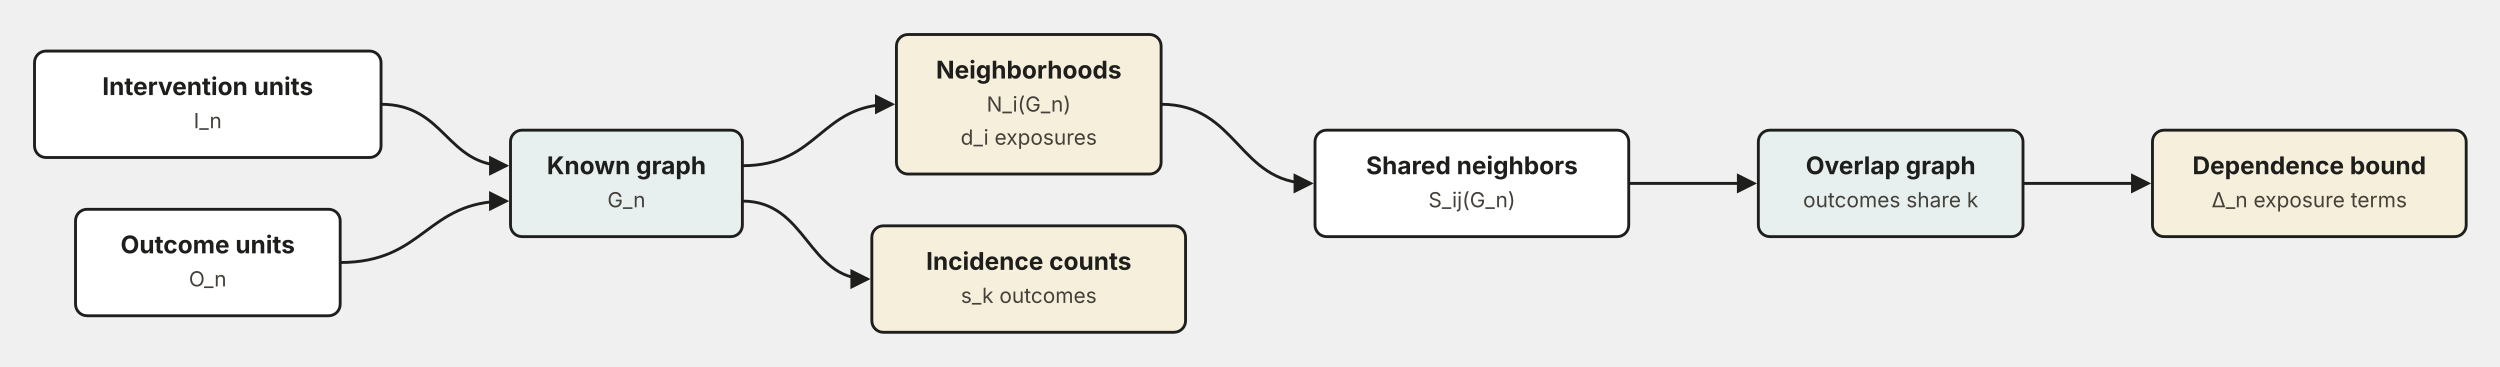
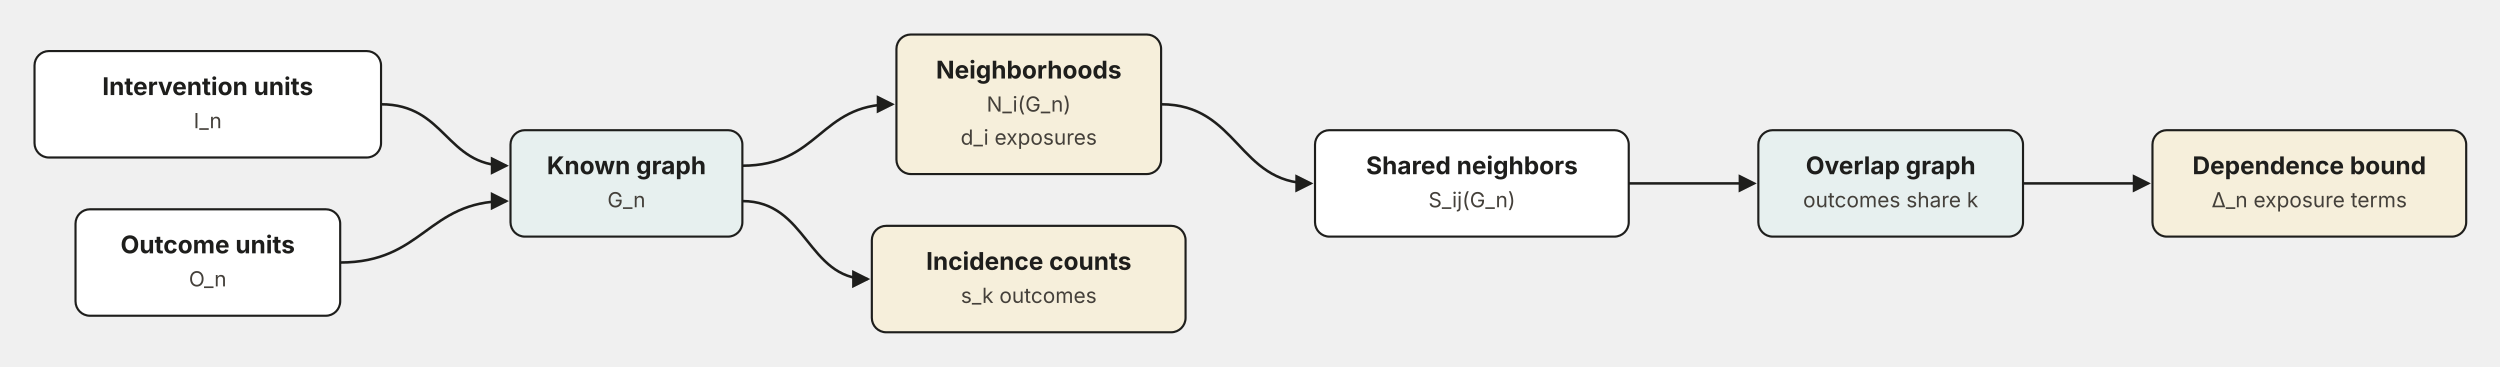
<svg xmlns="http://www.w3.org/2000/svg" viewBox="0 0 1738 255" role="img">
  <defs>
    <marker id="arr" viewBox="0 0 10 10" refX="8.5" refY="5" markerWidth="7" markerHeight="7" orient="auto-start-reverse">
      <path d="M 0 0 L 10 5 L 0 10 z" fill="#1e1e1c" />
    </marker>
  </defs>
-   <path d="M 264.9 72.5 C 309.9 72.5, 309.9 115.2, 351.9 115.2" fill="none" stroke="#1e1e1c" stroke-width="2" marker-end="url(#arr)" />
-   <path d="M 236.4 182.5 C 295.7 182.5, 295.7 139.8, 351.9 139.8" fill="none" stroke="#1e1e1c" stroke-width="2" marker-end="url(#arr)" />
-   <path d="M 516.1 115.2 C 569.7 115.2, 569.7 72.5, 620.2 72.5" fill="none" stroke="#1e1e1c" stroke-width="2" marker-end="url(#arr)" />
-   <path d="M 516.1 139.8 C 561.1 139.8, 561.1 194, 603.1 194" fill="none" stroke="#1e1e1c" stroke-width="2" marker-end="url(#arr)" />
-   <path d="M 807.2 72.5 C 860.7 72.5, 860.7 127.5, 911.2 127.5" fill="none" stroke="#1e1e1c" stroke-width="2" marker-end="url(#arr)" />
-   <path d="M 1132.4 127.5 C 1177.4 127.5, 1177.4 127.5, 1219.4 127.5" fill="none" stroke="#1e1e1c" stroke-width="2" marker-end="url(#arr)" />
-   <path d="M 1406.4 127.5 C 1451.4 127.5, 1451.4 127.5, 1493.4 127.5" fill="none" stroke="#1e1e1c" stroke-width="2" marker-end="url(#arr)" />
-   <rect x="24" y="35.5" width="240.9" height="74" rx="8" fill="#ffffff" stroke="#1e1e1c" stroke-width="2" />
+   <path d="M 264.9 72.5 C 309.9 72.5, 309.9 115.2, 351.9 115.2" fill="none" stroke="#1e1e1c" stroke-width="1.8" marker-end="url(#arr)" />
+   <path d="M 236.4 182.5 C 294.6 182.5, 296.8 139.8, 351.9 139.8" fill="none" stroke="#1e1e1c" stroke-width="1.8" marker-end="url(#arr)" />
+   <path d="M 516.1 115.2 C 569.7 115.2, 569.7 72.5, 620.2 72.5" fill="none" stroke="#1e1e1c" stroke-width="1.8" marker-end="url(#arr)" />
+   <path d="M 516.1 139.8 C 561.1 139.8, 561.1 194, 603.1 194" fill="none" stroke="#1e1e1c" stroke-width="1.8" marker-end="url(#arr)" />
+   <path d="M 807.2 72.5 C 860.7 72.5, 860.7 127.5, 911.2 127.5" fill="none" stroke="#1e1e1c" stroke-width="1.8" marker-end="url(#arr)" />
+   <path d="M 1132.4 127.5 C 1156.4 127.5, 1198.4 127.5, 1219.4 127.5" fill="none" stroke="#1e1e1c" stroke-width="1.8" marker-end="url(#arr)" />
+   <path d="M 1406.4 127.5 C 1430.4 127.5, 1472.4 127.5, 1493.4 127.5" fill="none" stroke="#1e1e1c" stroke-width="1.8" marker-end="url(#arr)" />
+   <rect x="24" y="35.5" width="240.9" height="74" rx="10" fill="#ffffff" stroke="#1e1e1c" stroke-width="1.5" />
  <text stroke="none" x="144.4" y="66.1" text-anchor="middle" font-family="Inter, Arial, sans-serif" font-size="17" font-weight="700" fill="#1e1e1c">Intervention units</text>
  <text stroke="none" x="144.4" y="89.1" text-anchor="middle" font-family="Inter, Arial, sans-serif" font-size="14.5" fill="#44403a">I_n</text>
-   <rect x="52.5" y="145.5" width="184" height="74" rx="8" fill="#ffffff" stroke="#1e1e1c" stroke-width="2" />
+   <rect x="52.5" y="145.5" width="184" height="74" rx="10" fill="#ffffff" stroke="#1e1e1c" stroke-width="1.5" />
  <text stroke="none" x="144.4" y="176.1" text-anchor="middle" font-family="Inter, Arial, sans-serif" font-size="17" font-weight="700" fill="#1e1e1c">Outcome units</text>
  <text stroke="none" x="144.4" y="199.1" text-anchor="middle" font-family="Inter, Arial, sans-serif" font-size="14.5" fill="#44403a">O_n</text>
-   <rect x="354.9" y="90.5" width="161.2" height="74" rx="8" fill="#e7f0ef" stroke="#1e1e1c" stroke-width="2" />
+   <rect x="354.9" y="90.5" width="161.2" height="74" rx="10" fill="#e7f0ef" stroke="#1e1e1c" stroke-width="1.5" />
  <text stroke="none" x="435.5" y="121.1" text-anchor="middle" font-family="Inter, Arial, sans-serif" font-size="17" font-weight="700" fill="#1e1e1c">Known graph</text>
  <text stroke="none" x="435.5" y="144.1" text-anchor="middle" font-family="Inter, Arial, sans-serif" font-size="14.5" fill="#44403a">G_n</text>
-   <rect x="623.2" y="24" width="184" height="97" rx="8" fill="#f6efdb" stroke="#1e1e1c" stroke-width="2" />
+   <rect x="623.2" y="24" width="184" height="97" rx="10" fill="#f6efdb" stroke="#1e1e1c" stroke-width="1.5" />
  <text stroke="none" x="715.2" y="54.6" text-anchor="middle" font-family="Inter, Arial, sans-serif" font-size="17" font-weight="700" fill="#1e1e1c">Neighborhoods</text>
  <text stroke="none" x="715.2" y="77.6" text-anchor="middle" font-family="Inter, Arial, sans-serif" font-size="14.5" fill="#44403a">N_i(G_n)</text>
  <text stroke="none" x="715.2" y="100.6" text-anchor="middle" font-family="Inter, Arial, sans-serif" font-size="14.5" fill="#44403a">d_i exposures</text>
-   <rect x="606.1" y="157" width="218.1" height="74" rx="8" fill="#f6efdb" stroke="#1e1e1c" stroke-width="2" />
+   <rect x="606.1" y="157" width="218.1" height="74" rx="10" fill="#f6efdb" stroke="#1e1e1c" stroke-width="1.5" />
  <text stroke="none" x="715.2" y="187.6" text-anchor="middle" font-family="Inter, Arial, sans-serif" font-size="17" font-weight="700" fill="#1e1e1c">Incidence counts</text>
  <text stroke="none" x="715.2" y="210.6" text-anchor="middle" font-family="Inter, Arial, sans-serif" font-size="14.5" fill="#44403a">s_k outcomes</text>
-   <rect x="914.2" y="90.5" width="218.1" height="74" rx="8" fill="#ffffff" stroke="#1e1e1c" stroke-width="2" />
+   <rect x="914.2" y="90.5" width="218.1" height="74" rx="10" fill="#ffffff" stroke="#1e1e1c" stroke-width="1.5" />
  <text stroke="none" x="1023.3" y="121.1" text-anchor="middle" font-family="Inter, Arial, sans-serif" font-size="17" font-weight="700" fill="#1e1e1c">Shared neighbors</text>
  <text stroke="none" x="1023.3" y="144.1" text-anchor="middle" font-family="Inter, Arial, sans-serif" font-size="14.5" fill="#44403a">S_ij(G_n)</text>
-   <rect x="1222.4" y="90.5" width="184" height="74" rx="8" fill="#e7f0ef" stroke="#1e1e1c" stroke-width="2" />
+   <rect x="1222.4" y="90.5" width="184" height="74" rx="10" fill="#e7f0ef" stroke="#1e1e1c" stroke-width="1.5" />
  <text stroke="none" x="1314.4" y="121.1" text-anchor="middle" font-family="Inter, Arial, sans-serif" font-size="17" font-weight="700" fill="#1e1e1c">Overlap graph</text>
  <text stroke="none" x="1314.4" y="144.1" text-anchor="middle" font-family="Inter, Arial, sans-serif" font-size="14.5" fill="#44403a">outcomes share k</text>
-   <rect x="1496.4" y="90.5" width="218.1" height="74" rx="8" fill="#f6efdb" stroke="#1e1e1c" stroke-width="2" />
+   <rect x="1496.4" y="90.5" width="218.1" height="74" rx="10" fill="#f6efdb" stroke="#1e1e1c" stroke-width="1.5" />
  <text stroke="none" x="1605.4" y="121.1" text-anchor="middle" font-family="Inter, Arial, sans-serif" font-size="17" font-weight="700" fill="#1e1e1c">Dependence bound</text>
  <text stroke="none" x="1605.4" y="144.1" text-anchor="middle" font-family="Inter, Arial, sans-serif" font-size="14.5" fill="#44403a">Δ_n exposure terms</text>
</svg>
